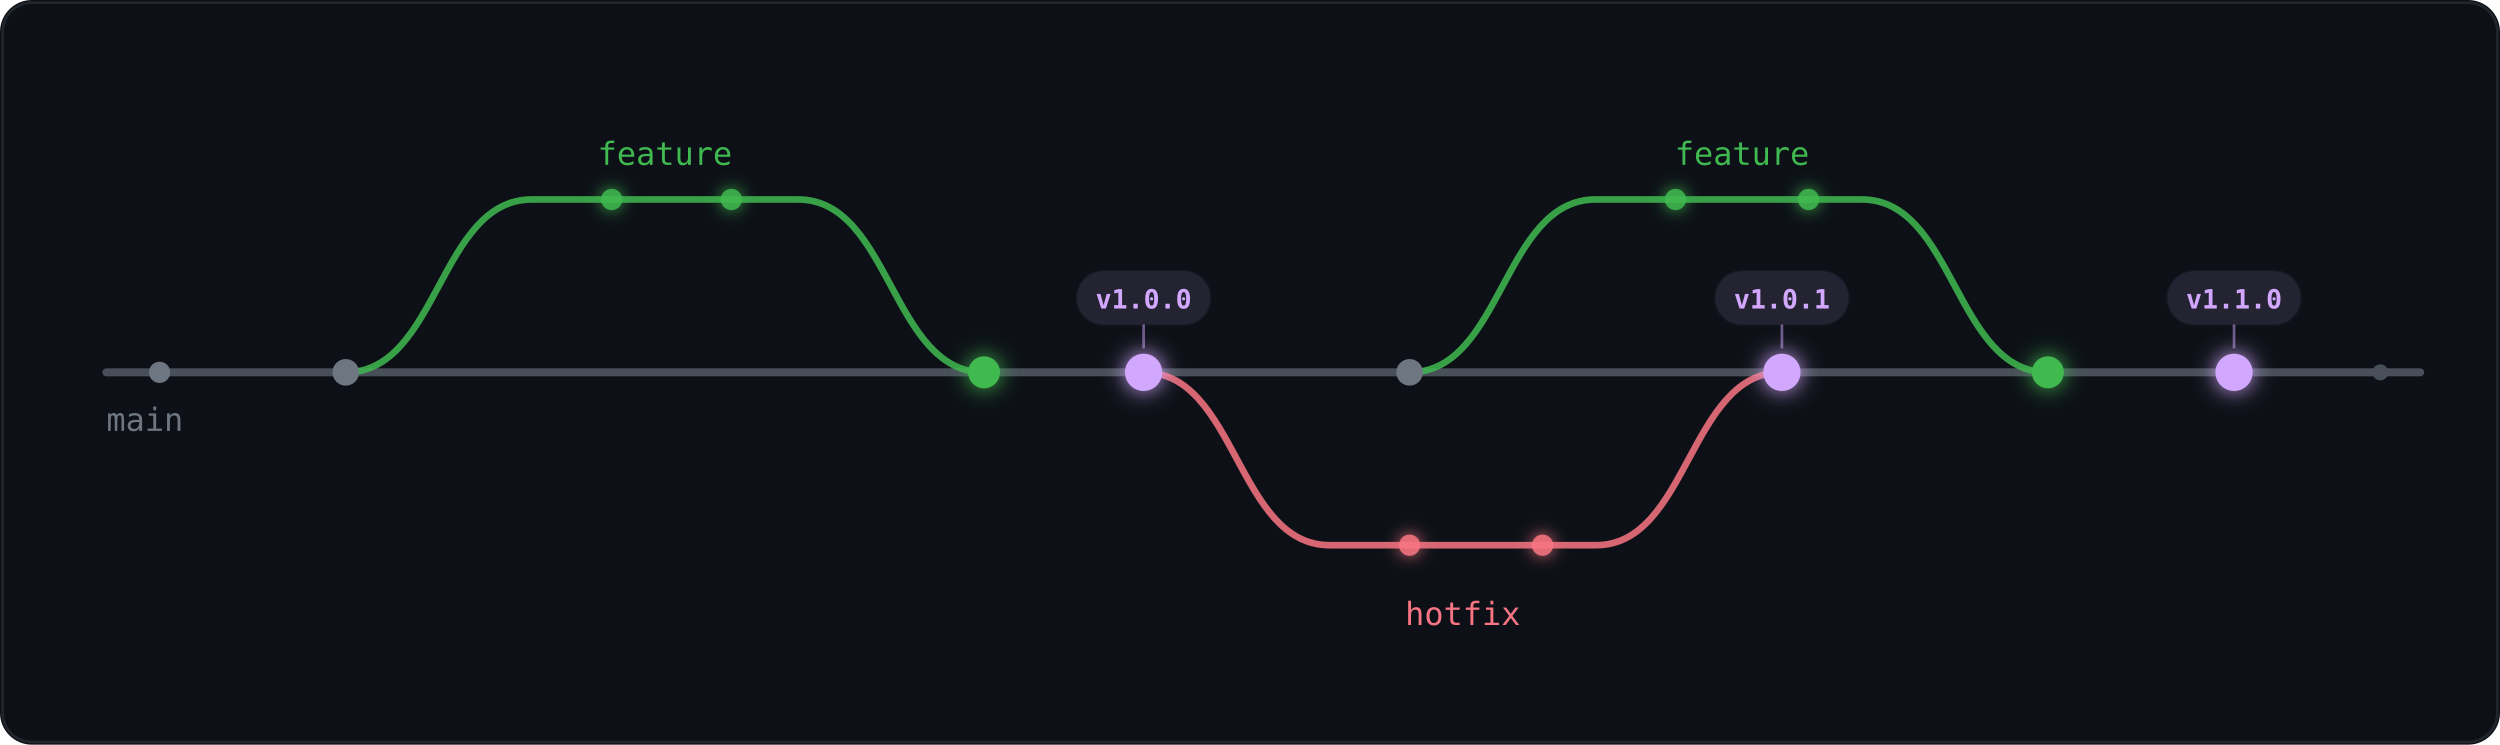
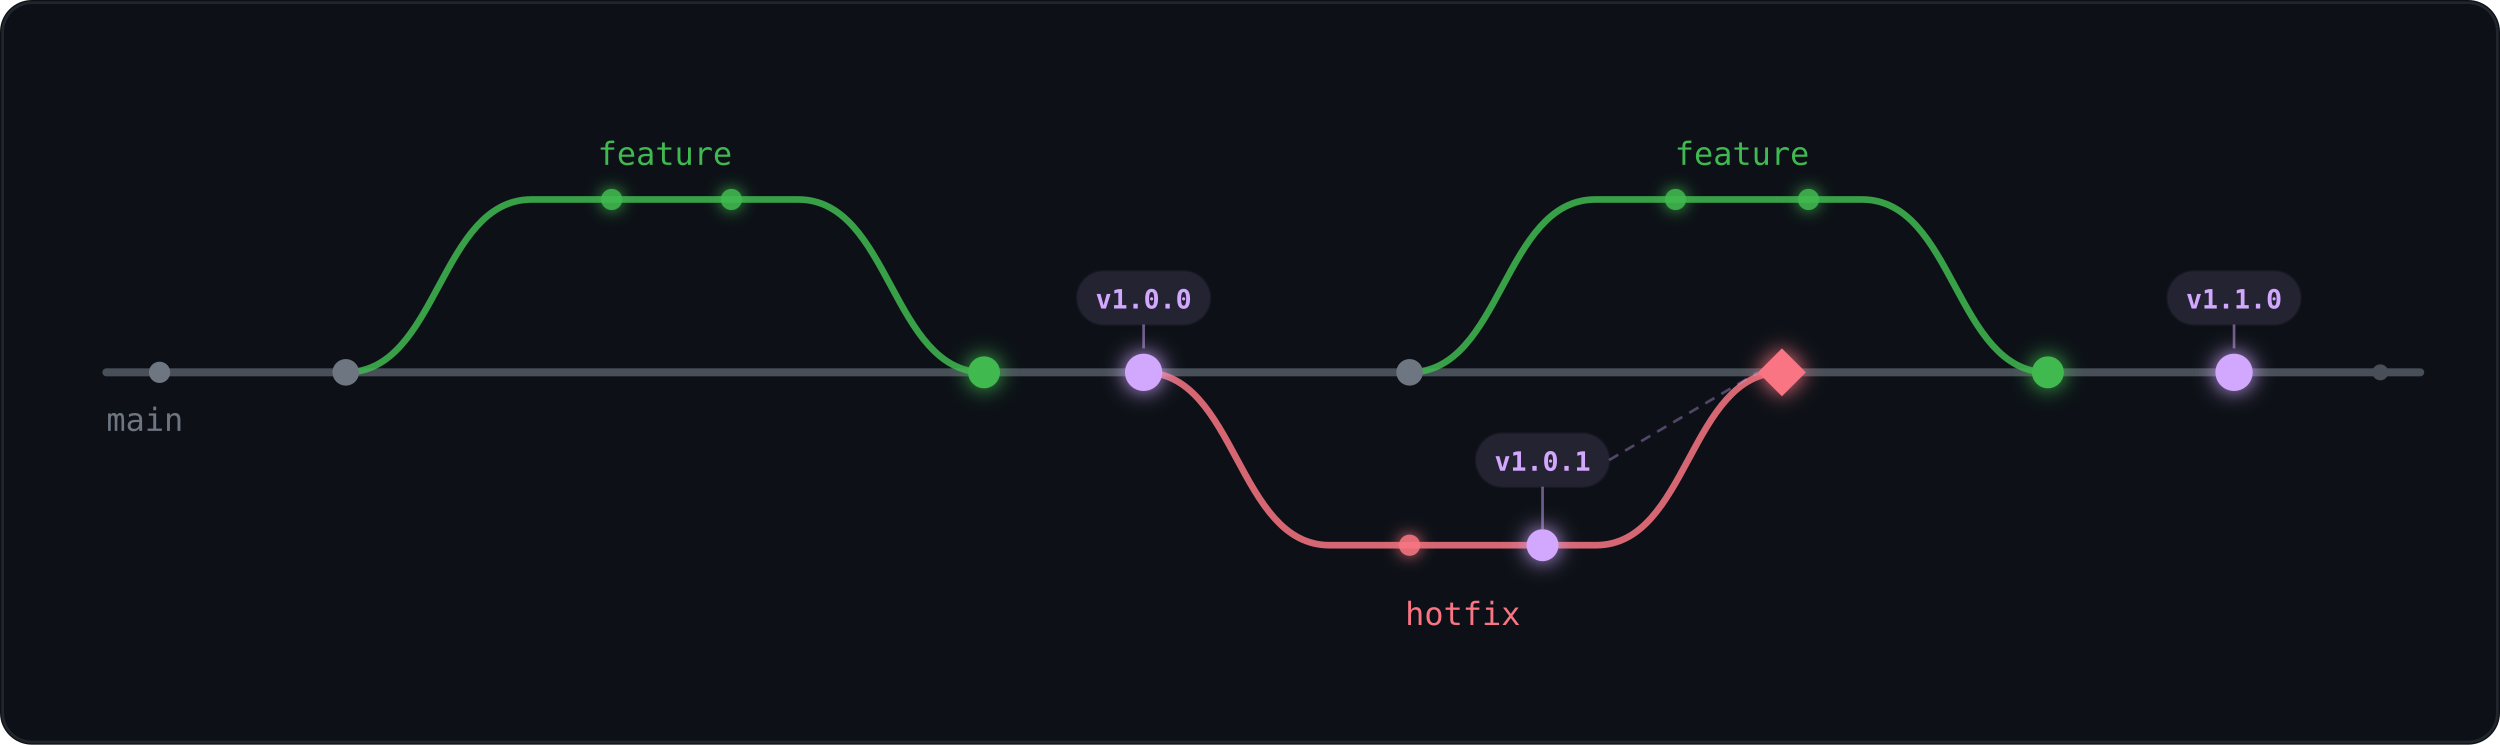
<svg xmlns="http://www.w3.org/2000/svg" viewBox="0 0 940 280" width="940" height="280">
  <style>
    .label { font-family: 'SF Mono', 'Cascadia Code', 'Fira Code', 'Consolas', monospace; font-size: 12px; }
    .tag { font-family: 'SF Mono', 'Cascadia Code', 'Fira Code', 'Consolas', monospace; font-size: 10px; font-weight: 600; }
  </style>
  <defs>
    <filter id="glow" x="-100%" y="-100%" width="300%" height="300%">
      <feGaussianBlur in="SourceGraphic" stdDeviation="4" result="blur" />
      <feMerge>
        <feMergeNode in="blur" />
        <feMergeNode in="SourceGraphic" />
      </feMerge>
    </filter>
    <filter id="glow-sm" x="-100%" y="-100%" width="300%" height="300%">
      <feGaussianBlur in="SourceGraphic" stdDeviation="3" result="blur" />
      <feMerge>
        <feMergeNode in="blur" />
        <feMergeNode in="SourceGraphic" />
      </feMerge>
    </filter>
  </defs>
  <rect width="940" height="280" rx="12" fill="#0d1117" />
  <rect width="938" height="278" x="1" y="1" rx="11" fill="none" stroke="#21262d" stroke-width="1" />
  <line x1="40" y1="140" x2="910" y2="140" stroke="#484f58" stroke-width="3" stroke-linecap="round" />
  <path d="M 130 140 C 165 140, 165 75, 200 75 L 300 75 C 335 75, 335 140, 370 140" stroke="#3fb950" stroke-width="2.5" fill="none" stroke-linecap="round" stroke-linejoin="round" opacity="0.85" />
  <path d="M 430 140 C 465 140, 465 205, 500 205 L 600 205 C 635 205, 635 140, 670 140" stroke="#f97583" stroke-width="2.5" fill="none" stroke-linecap="round" stroke-linejoin="round" opacity="0.85" />
  <path d="M 530 140 C 565 140, 565 75, 600 75 L 700 75 C 735 75, 735 140, 770 140" stroke="#3fb950" stroke-width="2.5" fill="none" stroke-linecap="round" stroke-linejoin="round" opacity="0.85" />
  <circle cx="60" cy="140" r="4" fill="#6e7681" />
  <circle cx="130" cy="140" r="5" fill="#6e7681" />
  <circle cx="370" cy="140" r="6" fill="#3fb950" filter="url(#glow)" />
  <circle cx="430" cy="140" r="7" fill="#d2a8ff" filter="url(#glow)" />
  <circle cx="530" cy="140" r="5" fill="#6e7681" />
-   <circle cx="670" cy="140" r="7" fill="#d2a8ff" filter="url(#glow)" />
+   <polygon points="670,131 679,140 670,149 661,140" fill="#f97583" filter="url(#glow)" />
  <circle cx="770" cy="140" r="6" fill="#3fb950" filter="url(#glow)" />
  <circle cx="840" cy="140" r="7" fill="#d2a8ff" filter="url(#glow)" />
  <circle cx="895" cy="140" r="3" fill="#484f58" />
  <circle cx="230" cy="75" r="4" fill="#3fb950" filter="url(#glow-sm)" opacity="0.9" />
  <circle cx="275" cy="75" r="4" fill="#3fb950" filter="url(#glow-sm)" opacity="0.9" />
  <circle cx="530" cy="205" r="4" fill="#f97583" filter="url(#glow-sm)" opacity="0.9" />
-   <circle cx="580" cy="205" r="4" fill="#f97583" filter="url(#glow-sm)" opacity="0.9" />
+   <circle cx="580" cy="205" r="6" fill="#d2a8ff" filter="url(#glow)" />
+   <line x1="580" y1="183" x2="580" y2="199" stroke="#d2a8ff" stroke-width="1" opacity="0.5" />
+   <rect x="555" y="163" width="50" height="20" rx="10" fill="#d2a8ff" opacity="0.12" stroke="#d2a8ff" stroke-width="1" stroke-opacity="0.4" />
+   <text x="580" y="177" text-anchor="middle" class="tag" fill="#d2a8ff">v1.0.1</text>
+   <line x1="605" y1="173" x2="661" y2="140" stroke="#d2a8ff" stroke-width="1" stroke-dasharray="4,3" opacity="0.35" />
  <circle cx="630" cy="75" r="4" fill="#3fb950" filter="url(#glow-sm)" opacity="0.9" />
  <circle cx="680" cy="75" r="4" fill="#3fb950" filter="url(#glow-sm)" opacity="0.9" />
  <text x="40" y="162" class="label" fill="#6e7681">main</text>
  <text x="250" y="62" text-anchor="middle" class="label" fill="#3fb950">feature</text>
  <text x="655" y="62" text-anchor="middle" class="label" fill="#3fb950">feature</text>
  <text x="550" y="235" text-anchor="middle" class="label" fill="#f97583">hotfix</text>
  <line x1="430" y1="122" x2="430" y2="131" stroke="#d2a8ff" stroke-width="1" opacity="0.5" />
  <rect x="405" y="102" width="50" height="20" rx="10" fill="#d2a8ff" opacity="0.12" stroke="#d2a8ff" stroke-width="1" stroke-opacity="0.4" />
  <text x="430" y="116" text-anchor="middle" class="tag" fill="#d2a8ff">v1.0.0</text>
-   <line x1="670" y1="122" x2="670" y2="131" stroke="#d2a8ff" stroke-width="1" opacity="0.5" />
-   <rect x="645" y="102" width="50" height="20" rx="10" fill="#d2a8ff" opacity="0.12" stroke="#d2a8ff" stroke-width="1" stroke-opacity="0.4" />
-   <text x="670" y="116" text-anchor="middle" class="tag" fill="#d2a8ff">v1.0.1</text>
  <line x1="840" y1="122" x2="840" y2="131" stroke="#d2a8ff" stroke-width="1" opacity="0.5" />
  <rect x="815" y="102" width="50" height="20" rx="10" fill="#d2a8ff" opacity="0.12" stroke="#d2a8ff" stroke-width="1" stroke-opacity="0.4" />
  <text x="840" y="116" text-anchor="middle" class="tag" fill="#d2a8ff">v1.1.0</text>
</svg>
